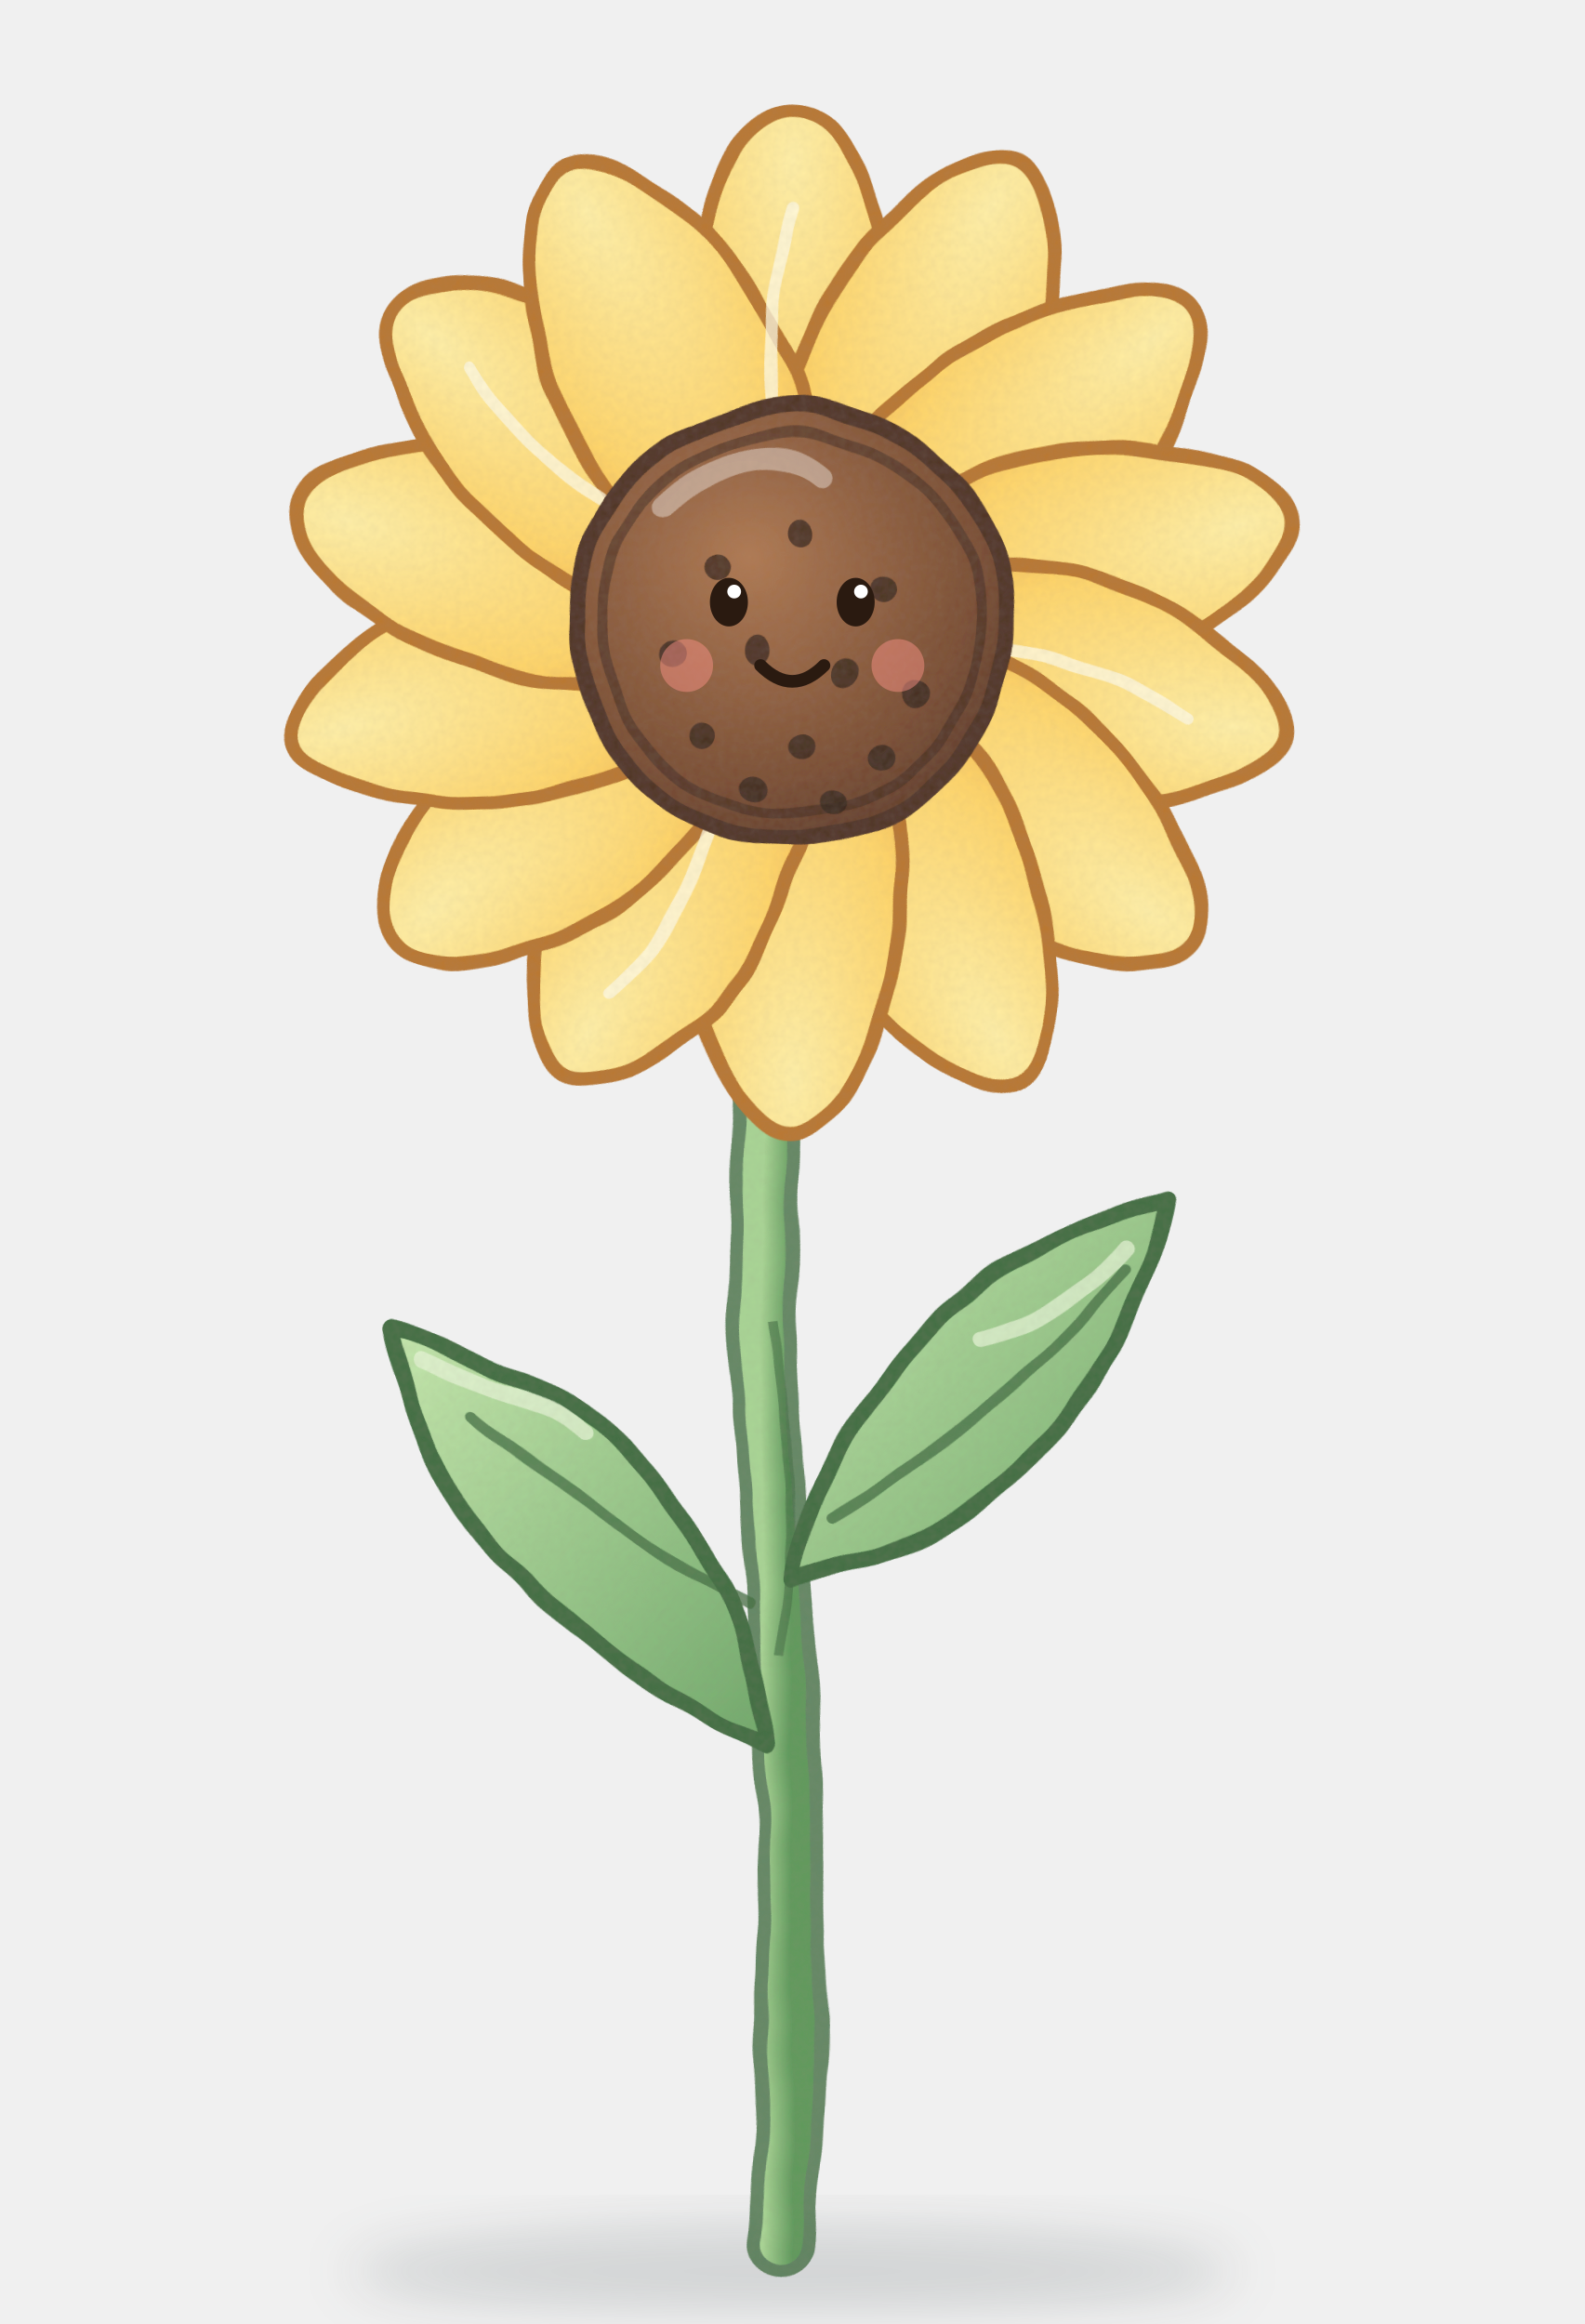
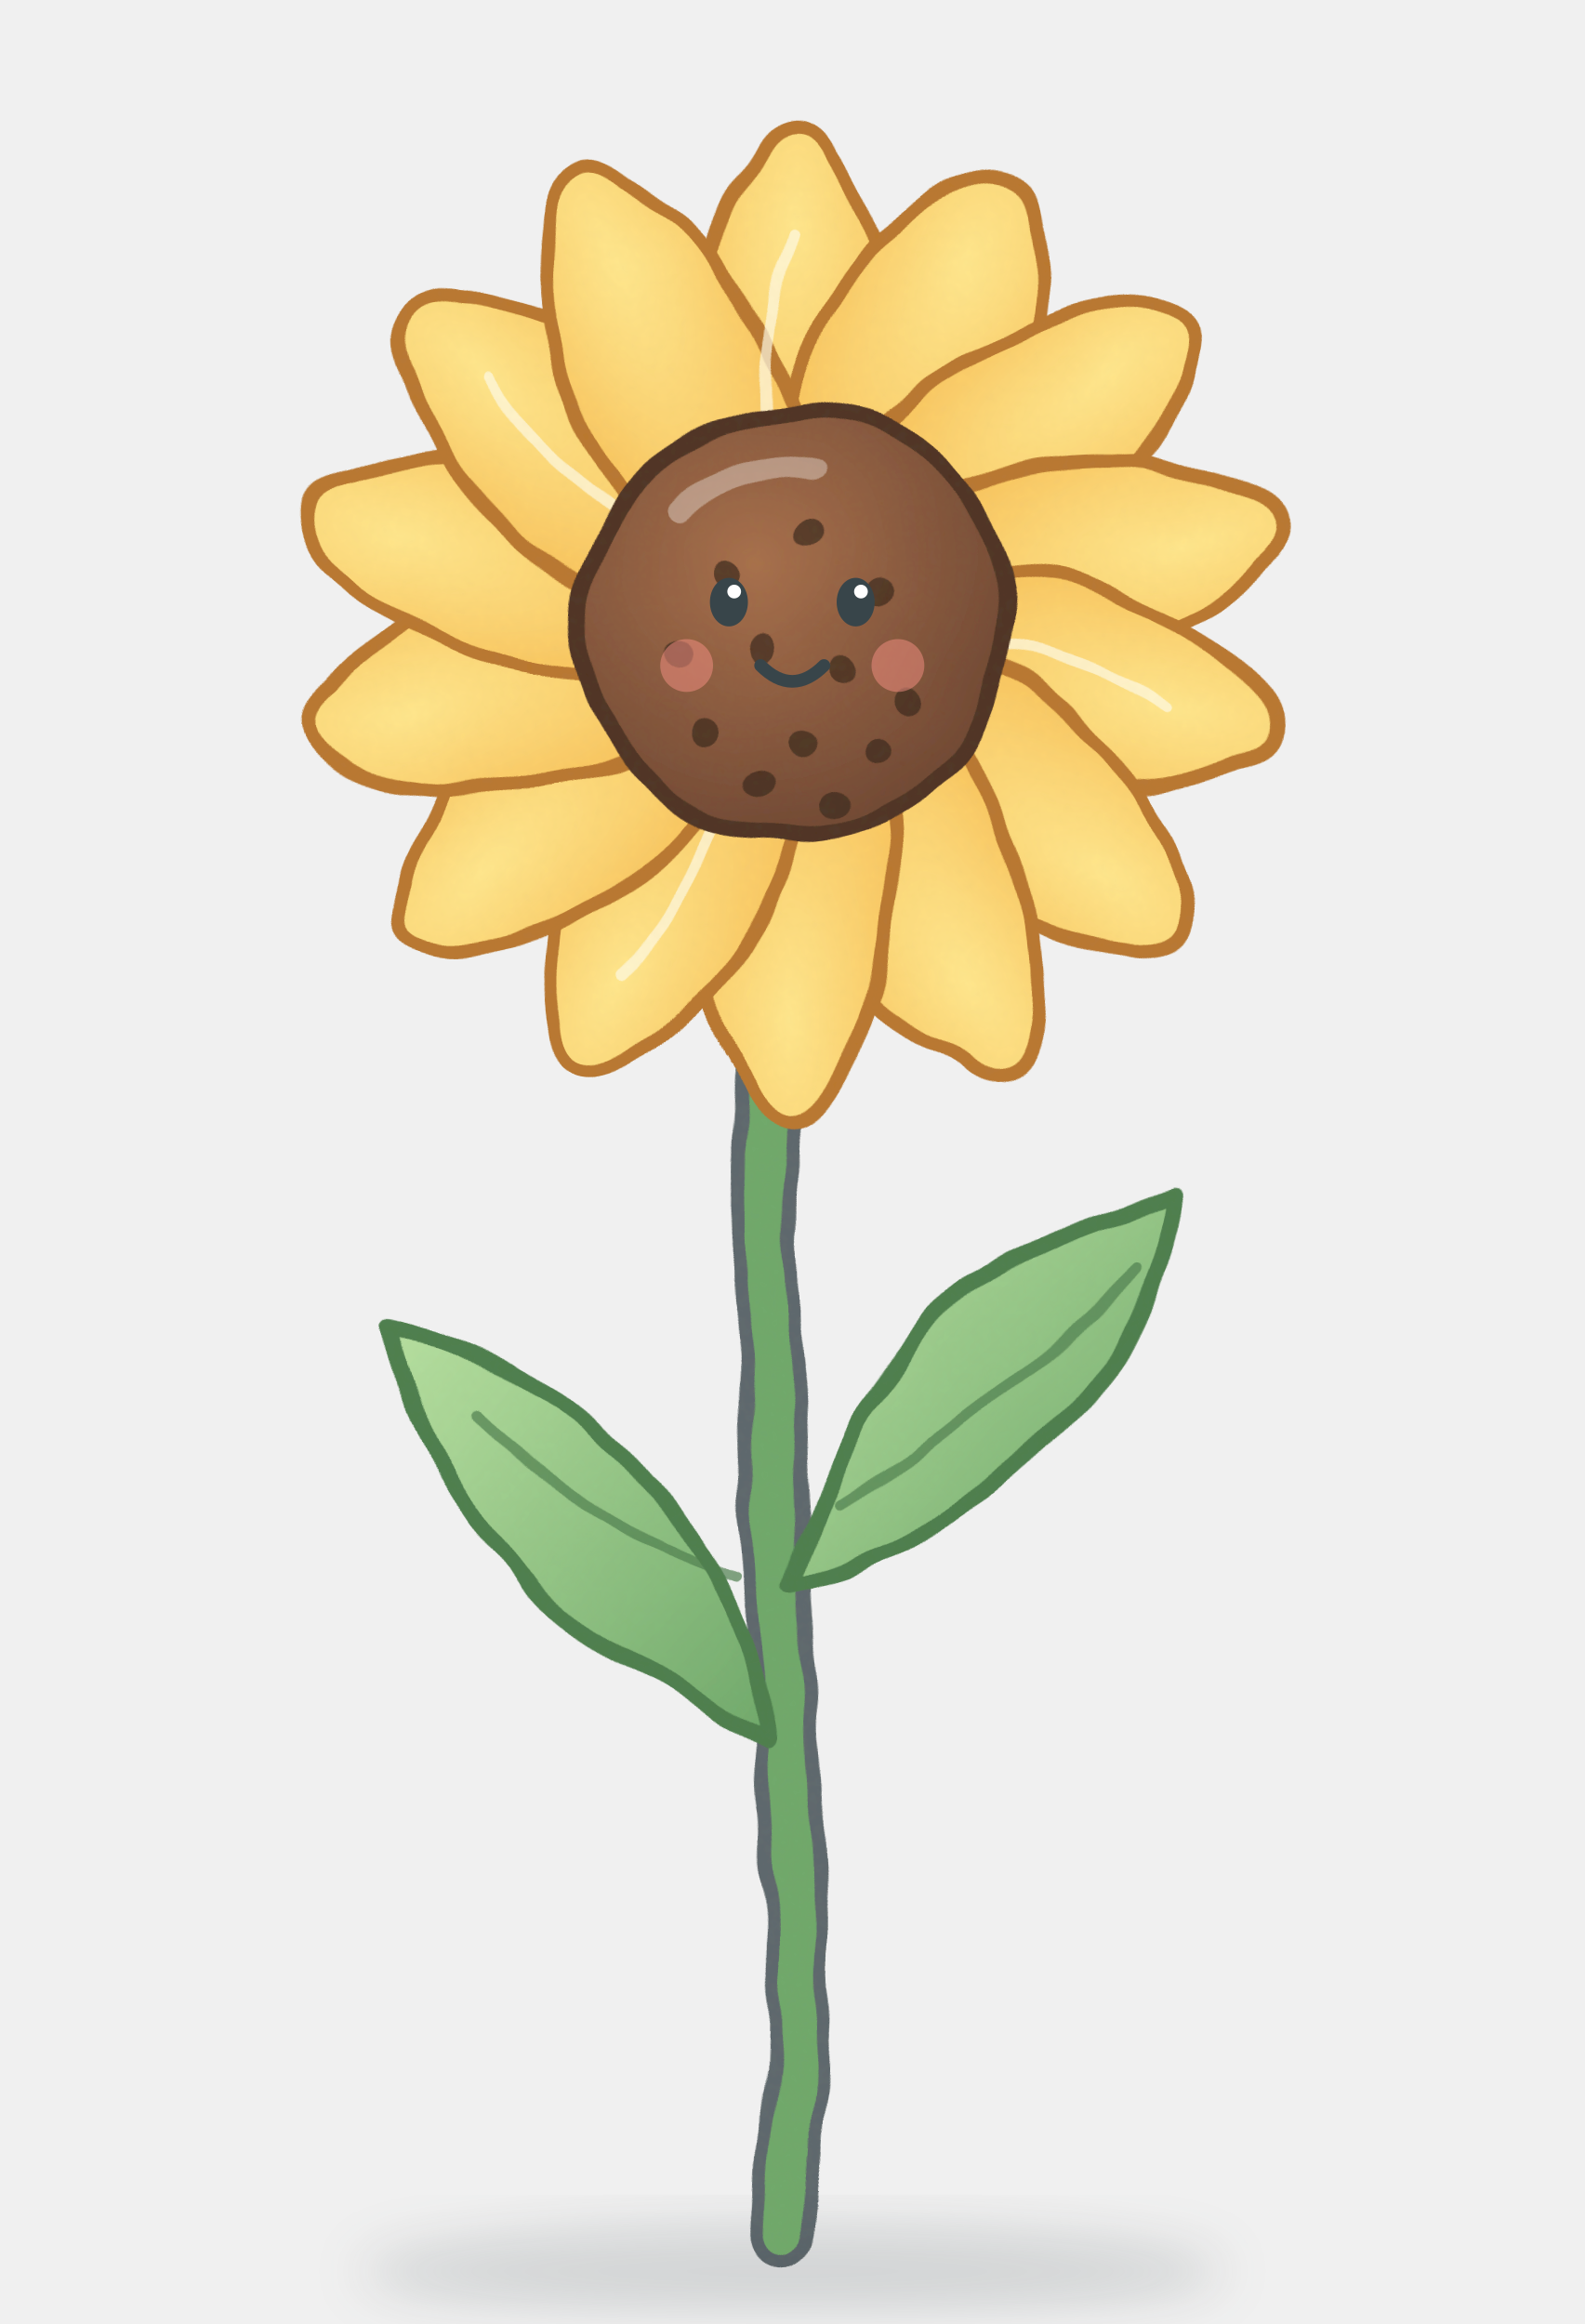
<svg xmlns="http://www.w3.org/2000/svg" viewBox="0 0 300 440" width="300" height="440">
  <defs>
-     <radialGradient id="petal" cx="0.5" cy="0.1" r="1">
-       <stop offset="0" stop-color="#FFEFA8" />
-       <stop offset="0.6" stop-color="#FFD66B" />
-       <stop offset="1" stop-color="#EFA53E" />
+     <radialGradient id="petal" cx="0.5" cy="0.2" r="0.9">
+       <stop offset="0" stop-color="#FFE68C" />
+       <stop offset="1" stop-color="#F7B84B" />
    </radialGradient>
-     <radialGradient id="disc" cx="0.4" cy="0.35" r="0.75">
-       <stop offset="0" stop-color="#B07A52" />
-       <stop offset="0.7" stop-color="#7A4D31" />
-       <stop offset="1" stop-color="#5A3722" />
+     <radialGradient id="disc" cx="0.4" cy="0.35" r="0.7">
+       <stop offset="0" stop-color="#A8704A" />
+       <stop offset="1" stop-color="#6E4630" />
    </radialGradient>
    <linearGradient id="leaf" x1="0" y1="0" x2="1" y2="1">
-       <stop offset="0" stop-color="#C6E9AE" />
+       <stop offset="0" stop-color="#B7E0A0" />
      <stop offset="1" stop-color="#6FA96A" />
    </linearGradient>
-     <linearGradient id="stem" x1="0" y1="0" x2="1" y2="0">
-       <stop offset="0" stop-color="#A9D595" />
-       <stop offset="1" stop-color="#5E9A5C" />
-     </linearGradient>
    <filter id="wc" x="-8%" y="-8%" width="116%" height="116%">
-       <feTurbulence type="fractalNoise" baseFrequency="0.03" numOctaves="3" seed="17" result="noise" />
-       <feDisplacementMap in="SourceGraphic" in2="noise" scale="4" xChannelSelector="R" yChannelSelector="G" result="warp" />
-       <feTurbulence type="fractalNoise" baseFrequency="0.7" numOctaves="2" seed="6" result="grain" />
-       <feColorMatrix in="grain" type="matrix" values="0 0 0 0 0.3  0 0 0 0 0.24  0 0 0 0 0.2  0 0 0 0.14 0" result="grainA" />
+       <feTurbulence type="fractalNoise" baseFrequency="0.03" numOctaves="3" seed="7" result="noise" />
+       <feDisplacementMap in="SourceGraphic" in2="noise" scale="6" xChannelSelector="R" yChannelSelector="G" result="warp" />
+       <feTurbulence type="fractalNoise" baseFrequency="0.55" numOctaves="2" seed="3" result="grain" />
+       <feColorMatrix in="grain" type="matrix" values="0 0 0 0 0.24  0 0 0 0 0.2  0 0 0 0 0.17  0 0 0 0.05 0" result="grainA" />
      <feComposite in="grainA" in2="warp" operator="in" result="grainIn" />
      <feMerge>
        <feMergeNode in="warp" />
        <feMergeNode in="grainIn" />
      </feMerge>
    </filter>
    <filter id="soft" x="-30%" y="-30%" width="160%" height="160%">
      <feGaussianBlur stdDeviation="5" />
    </filter>
-     <path id="petalShape" d="M0 0 C-24 -16 -28 -64 -10 -90 C-3 -99 3 -99 10 -90 C28 -64 24 -16 0 0 Z" />
+     <path id="petalShape" d="M0 0 C-22 -18 -26 -62 -8 -88 C-2 -96 4 -96 8 -88 C26 -62 22 -18 0 0 Z" />
  </defs>
-   <ellipse cx="150" cy="430" rx="84" ry="9" fill="#38454A" opacity="0.16" filter="url(#soft)" />
+   <ellipse cx="150" cy="430" rx="82" ry="9" fill="#38454A" opacity="0.16" filter="url(#soft)" />
  <g filter="url(#wc)">
-     <path d="M146 196 C140 270 156 330 148 424" fill="none" stroke="#3F6E42" stroke-width="13" stroke-linecap="round" opacity="0.8" />
-     <path d="M146 196 C140 270 156 330 148 424" fill="none" stroke="url(#stem)" stroke-width="8" stroke-linecap="round" />
-     <path d="M147 250 C150 270 152 290 148 314" fill="none" stroke="#3F6E42" stroke-width="1.8" opacity="0.6" />
-     <path d="M146 330 C112 316 84 292 74 252 C112 262 138 284 146 330 Z" fill="url(#leaf)" stroke="#3F6E42" stroke-width="3" stroke-linejoin="round" />
-     <path d="M90 268 C104 282 122 292 142 304" fill="none" stroke="#3F6E42" stroke-width="2" stroke-linecap="round" opacity="0.75" />
-     <path d="M80 258 C94 262 104 266 110 272" fill="none" stroke="#EAF7DA" stroke-width="3" stroke-linecap="round" opacity="0.7" />
-     <path d="M150 300 C186 290 214 266 222 226 C188 236 160 258 150 300 Z" fill="url(#leaf)" stroke="#3F6E42" stroke-width="3" stroke-linejoin="round" />
-     <path d="M214 240 C200 258 180 272 158 288" fill="none" stroke="#3F6E42" stroke-width="2" stroke-linecap="round" opacity="0.75" />
-     <path d="M186 254 C198 250 208 244 214 236" fill="none" stroke="#EAF7DA" stroke-width="3" stroke-linecap="round" opacity="0.7" />
+     <path d="M146 196 C140 270 156 330 148 424" fill="none" stroke="#38454A" stroke-width="12" stroke-linecap="round" opacity="0.8" />
+     <path d="M146 196 C140 270 156 330 148 424" fill="none" stroke="#6FA96A" stroke-width="7" stroke-linecap="round" />
+     <path d="M146 330 C112 316 84 292 74 252 C112 262 138 284 146 330 Z" fill="url(#leaf)" stroke="#4E7F4E" stroke-width="3" stroke-linejoin="round" />
+     <path d="M150 300 C186 290 214 266 222 226 C188 236 160 258 150 300 Z" fill="url(#leaf)" stroke="#4E7F4E" stroke-width="3" stroke-linejoin="round" />
+     <path d="M90 268 C104 282 122 292 140 298" fill="none" stroke="#4E7F4E" stroke-width="2" stroke-linecap="round" opacity="0.7" />
+     <path d="M214 240 C200 258 180 272 158 284" fill="none" stroke="#4E7F4E" stroke-width="2" stroke-linecap="round" opacity="0.7" />
  </g>
  <g transform="translate(150 118)" filter="url(#wc)">
    <g fill="url(#petal)" stroke="#B9782E" stroke-width="2.6" stroke-linejoin="round">
      <use href="#petalShape" transform="rotate(0)" />
      <use href="#petalShape" transform="rotate(26)" />
      <use href="#petalShape" transform="rotate(52)" />
      <use href="#petalShape" transform="rotate(78)" />
      <use href="#petalShape" transform="rotate(103)" />
      <use href="#petalShape" transform="rotate(129)" />
      <use href="#petalShape" transform="rotate(154)" />
      <use href="#petalShape" transform="rotate(180)" />
      <use href="#petalShape" transform="rotate(206)" />
      <use href="#petalShape" transform="rotate(231)" />
      <use href="#petalShape" transform="rotate(257)" />
      <use href="#petalShape" transform="rotate(283)" />
      <use href="#petalShape" transform="rotate(309)" />
      <use href="#petalShape" transform="rotate(334)" />
    </g>
-     <g fill="none" stroke="#FFFBE6" stroke-width="2.4" stroke-linecap="round" opacity="0.75">
-       <path d="M0 -12 C-6 -36 -6 -60 0 -78" />
-       <path d="M0 -12 C-6 -36 -6 -60 0 -78" transform="rotate(103)" />
-       <path d="M0 -12 C-6 -36 -6 -60 0 -78" transform="rotate(206)" />
-       <path d="M0 -12 C-6 -36 -6 -60 0 -78" transform="rotate(309)" />
+     <g fill="none" stroke="#FFFBE6" stroke-width="2" stroke-linecap="round" opacity="0.7">
+       <path d="M0 -10 C-6 -34 -6 -56 0 -74" />
+       <path d="M0 -10 C-6 -34 -6 -56 0 -74" transform="rotate(103)" />
+       <path d="M0 -10 C-6 -34 -6 -56 0 -74" transform="rotate(206)" />
+       <path d="M0 -10 C-6 -34 -6 -56 0 -74" transform="rotate(309)" />
    </g>
-     <circle r="41" fill="url(#disc)" stroke="#4F3322" stroke-width="3" />
-     <circle r="36" fill="none" stroke="#3B2619" stroke-width="2" opacity="0.5" />
-     <g fill="#2E1D12" opacity="0.7">
-       <circle cx="-14" cy="-10" r="2.5" />
-       <circle cx="2" cy="-17" r="2.5" />
-       <circle cx="17" cy="-7" r="2.5" />
-       <circle cx="-23" cy="6" r="2.5" />
-       <circle cx="-7" cy="5" r="2.5" />
-       <circle cx="10" cy="9" r="2.5" />
-       <circle cx="23" cy="14" r="2.5" />
-       <circle cx="-17" cy="21" r="2.5" />
-       <circle cx="2" cy="23" r="2.5" />
-       <circle cx="17" cy="25" r="2.5" />
-       <circle cx="-7" cy="31" r="2.5" />
-       <circle cx="8" cy="34" r="2.5" />
+     <circle r="40" fill="url(#disc)" stroke="#4F3322" stroke-width="3" />
+     <g fill="#3B2619" opacity="0.7">
+       <circle cx="-14" cy="-10" r="2.6" />
+       <circle cx="2" cy="-16" r="2.6" />
+       <circle cx="16" cy="-6" r="2.6" />
+       <circle cx="-22" cy="6" r="2.6" />
+       <circle cx="-6" cy="4" r="2.6" />
+       <circle cx="10" cy="8" r="2.6" />
+       <circle cx="22" cy="14" r="2.6" />
+       <circle cx="-16" cy="20" r="2.6" />
+       <circle cx="2" cy="22" r="2.6" />
+       <circle cx="16" cy="24" r="2.6" />
+       <circle cx="-6" cy="30" r="2.6" />
+       <circle cx="8" cy="34" r="2.6" />
    </g>
-     <path d="M-24 -22 C-14 -32 -2 -34 6 -28" fill="none" stroke="#FFFFFF" stroke-width="4" stroke-linecap="round" opacity="0.4" />
+     <path d="M-22 -22 C-14 -30 -4 -32 4 -28" fill="none" stroke="#FFFFFF" stroke-width="4" stroke-linecap="round" opacity="0.35" />
  </g>
  <g transform="translate(150 118)">
-     <ellipse cx="-12" cy="-4" rx="3.6" ry="4.6" fill="#2A1A10" />
-     <ellipse cx="12" cy="-4" rx="3.6" ry="4.6" fill="#2A1A10" />
+     <ellipse cx="-12" cy="-4" rx="3.6" ry="4.6" fill="#38454A" />
+     <ellipse cx="12" cy="-4" rx="3.6" ry="4.6" fill="#38454A" />
    <circle cx="-11" cy="-6" r="1.3" fill="#FFFFFF" />
    <circle cx="13" cy="-6" r="1.3" fill="#FFFFFF" />
    <circle cx="-20" cy="8" r="5" fill="#F58F83" opacity="0.5" />
    <circle cx="20" cy="8" r="5" fill="#F58F83" opacity="0.5" />
-     <path d="M-6 8 Q0 14 6 8" fill="none" stroke="#2A1A10" stroke-width="2.4" stroke-linecap="round" />
+     <path d="M-6 8 Q0 14 6 8" fill="none" stroke="#38454A" stroke-width="2.4" stroke-linecap="round" />
  </g>
</svg>
